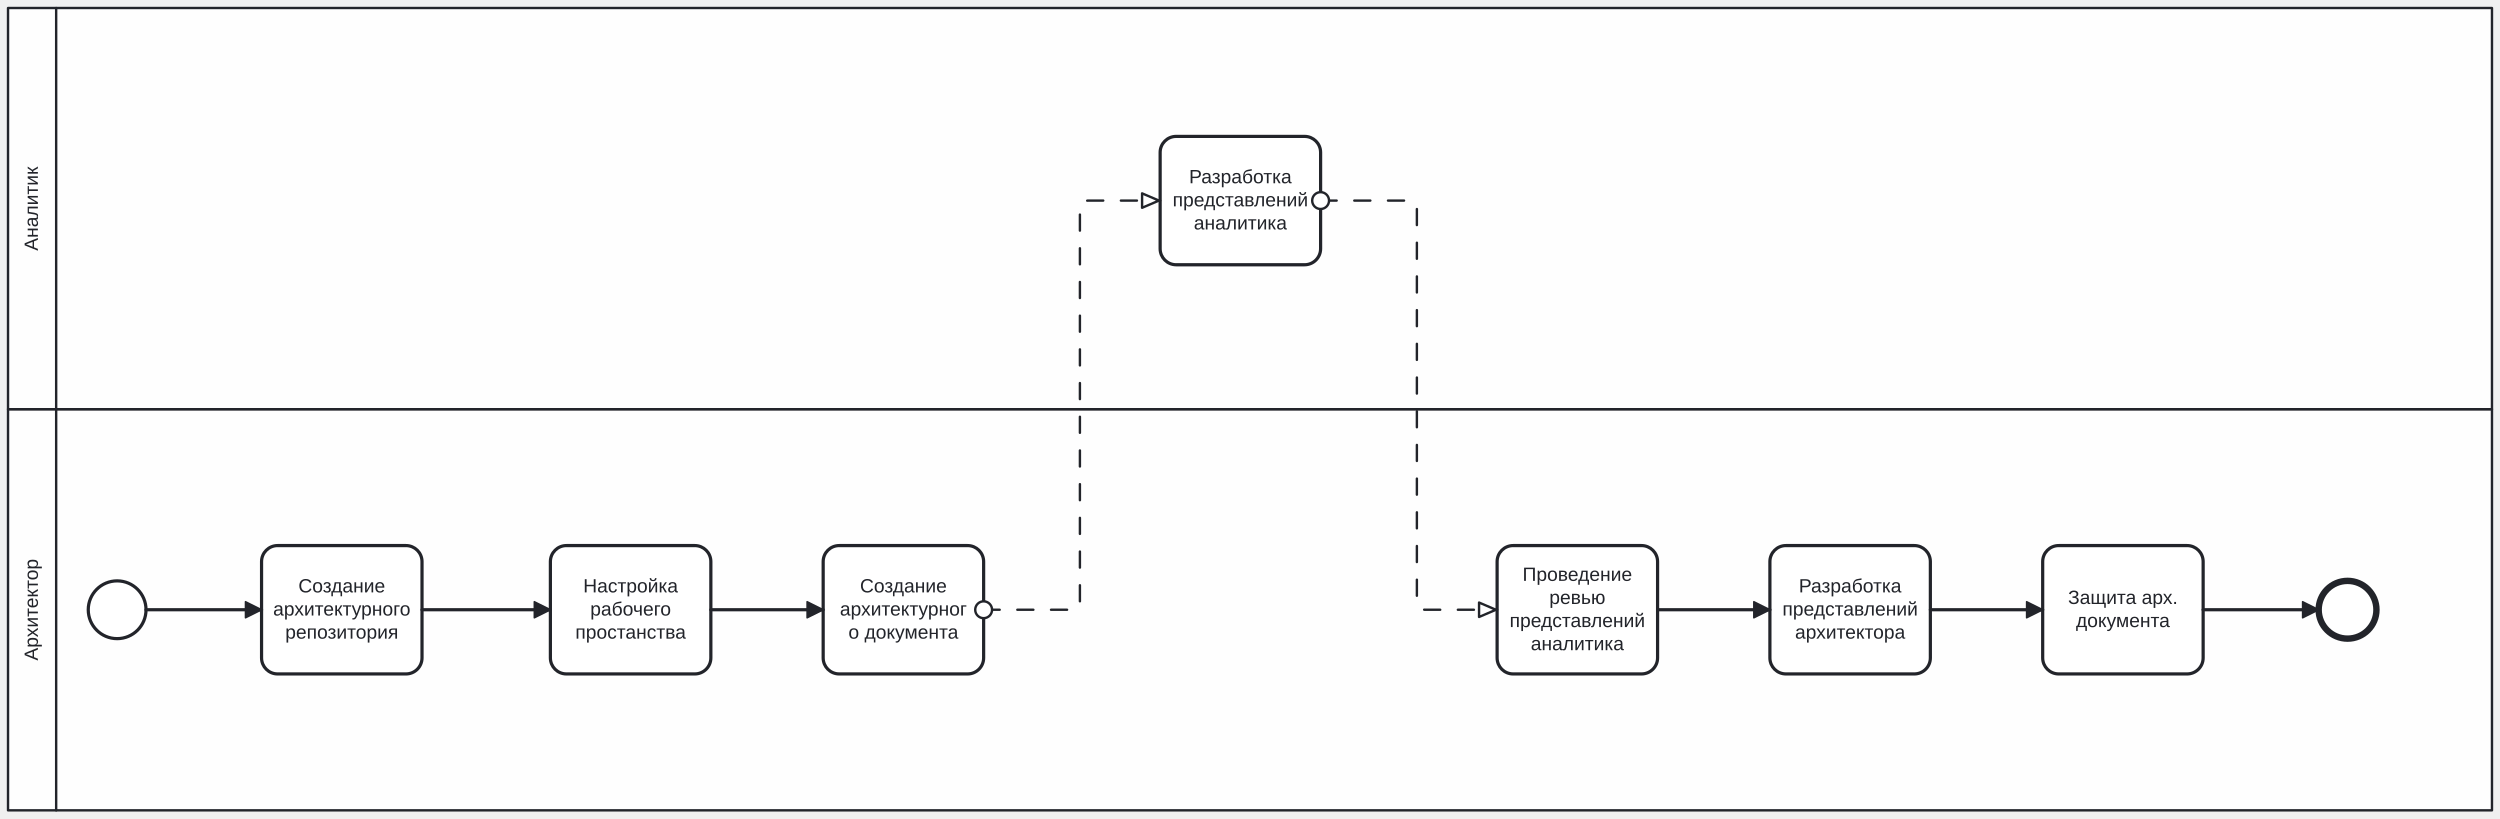
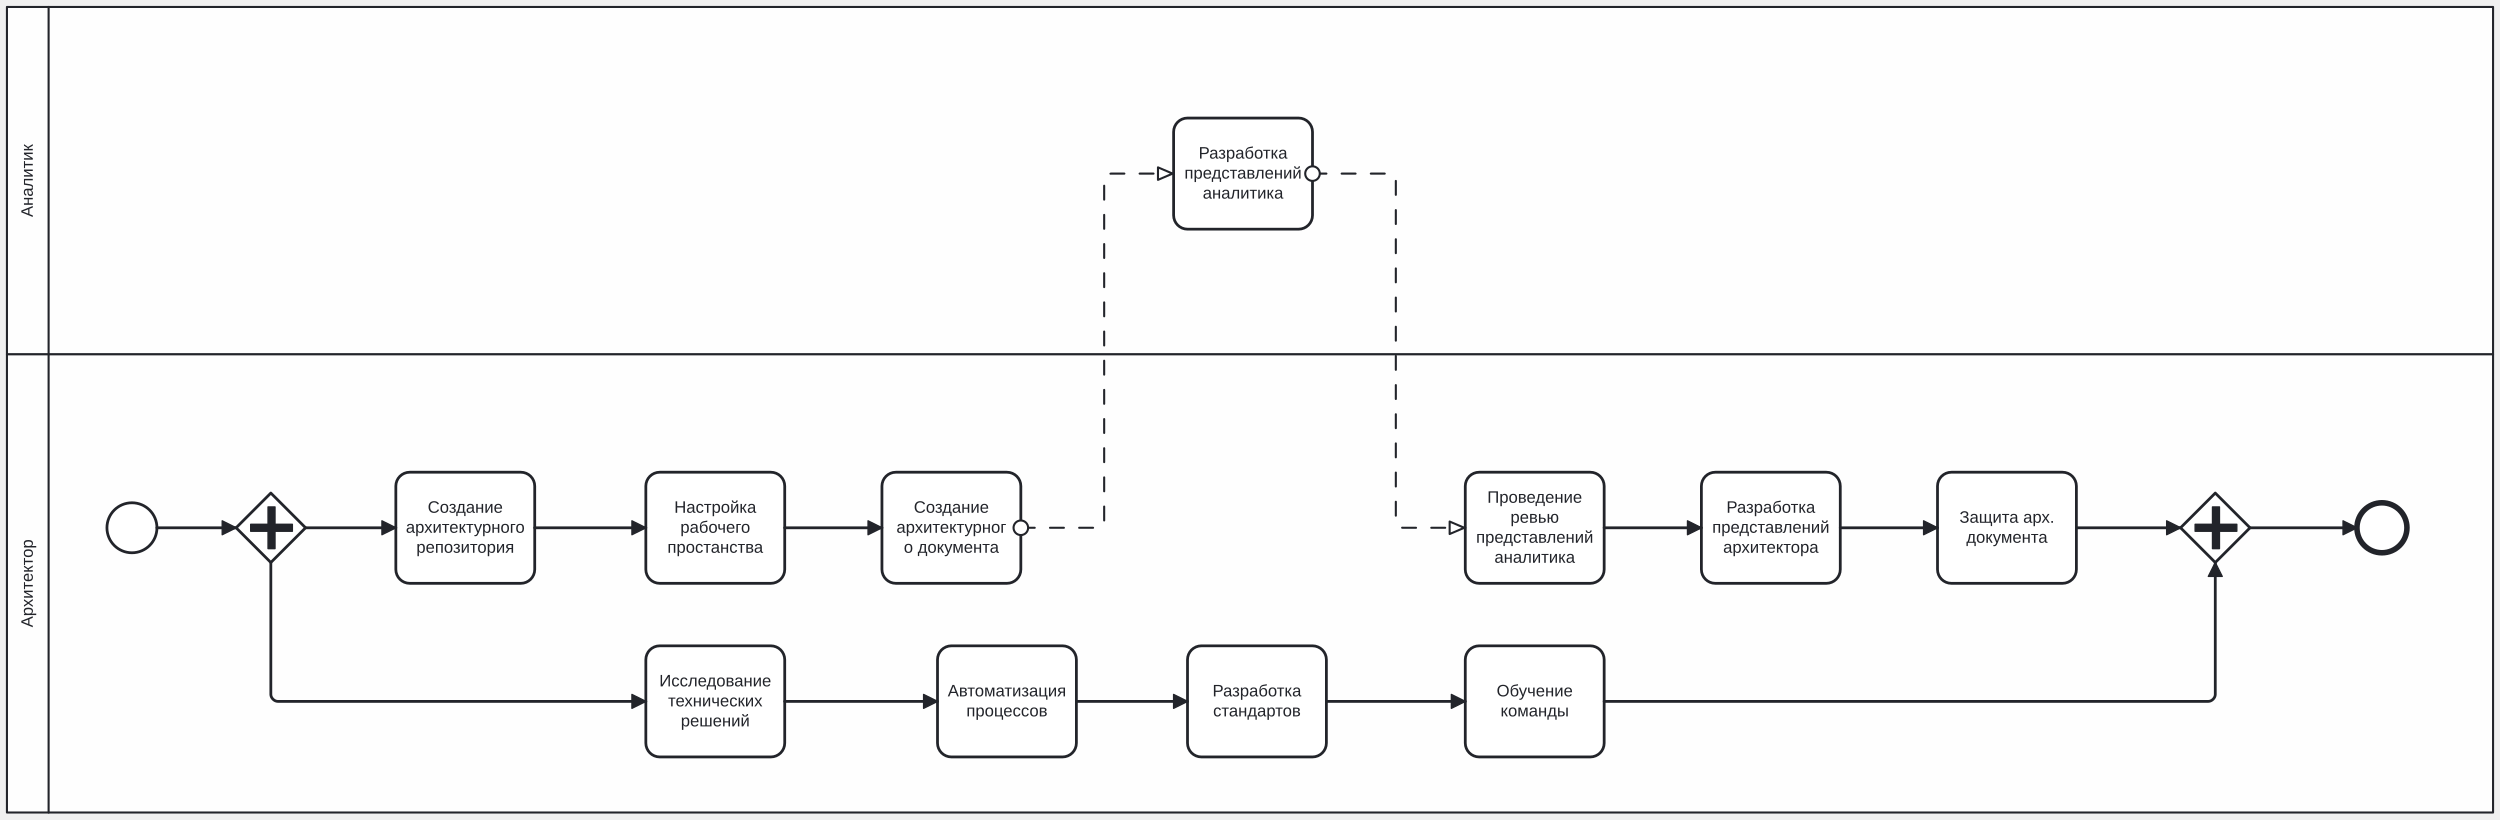
- <svg xmlns="http://www.w3.org/2000/svg" width="1558" height="510" viewBox="127 75 1558 510" version="1.1">
+ <svg xmlns="http://www.w3.org/2000/svg" width="1800" height="590" viewBox="155 75 1800 590" version="1.1">
  <defs>
-     <pattern id="djs-grid-pattern-82029" width="10" height="10" patternUnits="userSpaceOnUse">
+     <pattern id="djs-grid-pattern-265230" width="10" height="10" patternUnits="userSpaceOnUse">
      <circle cx="0.5" cy="0.5" r="0.5" style="fill: rgb(204, 204, 204);" />
    </pattern>
  </defs>
  <g class="djs-group">
-     <g class="djs-element djs-shape" data-element-id="Participant_0ttnxrs" style="display: block;" transform="matrix(1 0 0 1 132 330)">
+     <g class="djs-element djs-shape" data-element-id="Participant_0ttnxrs" style="display: block;" transform="matrix(1 0 0 1 160 330)">
      <g class="djs-visual">
-         <rect x="0" y="0" width="1548" height="250" rx="0" ry="0" style="stroke-linecap: round; stroke-linejoin: round; stroke: rgb(34, 36, 42); stroke-width: 1.5px; fill: white; fill-opacity: 0.95;" />
-         <path style="fill: none; stroke-linecap: round; stroke-linejoin: round; stroke: rgb(34, 36, 42); stroke-width: 1.5px;" d="M30,0L30,250" />
-         <text lineHeight="1.2" class="djs-label" style="font-family: Arial, sans-serif; font-size: 12px; font-weight: normal; fill: rgb(34, 36, 42);" transform="matrix(-1.83697e-16 -1 1 -1.83697e-16 0 250)">
-           <tspan x="93.321" y="18.6">Архитектор</tspan>
+         <rect x="0" y="0" width="1790" height="330" rx="0" ry="0" style="stroke-linecap: round; stroke-linejoin: round; stroke: rgb(34, 36, 42); stroke-width: 1.5px; fill: white; fill-opacity: 0.95;" />
+         <path style="fill: none; stroke-linecap: round; stroke-linejoin: round; stroke: rgb(34, 36, 42); stroke-width: 1.5px;" d="M30,0L30,330" />
+         <text lineHeight="1.2" class="djs-label" style="font-family: Arial, sans-serif; font-size: 12px; font-weight: normal; fill: rgb(34, 36, 42);" transform="matrix(-1.83697e-16 -1 1 -1.83697e-16 0 330)">
+           <tspan x="133.321" y="18.6">Архитектор</tspan>
        </text>
      </g>
-       <rect x="-5" y="-5" rx="4" width="1558" height="260" class="djs-outline" style="fill: none;" />
-       <rect class="djs-hit djs-hit-no-move" x="0" y="0" width="1548" height="250" style="fill: none; stroke-opacity: 0; stroke: white; stroke-width: 15px;" />
-       <rect class="djs-hit djs-hit-click-stroke" x="0" y="0" width="1548" height="250" style="fill: none; stroke-opacity: 0; stroke: white; stroke-width: 15px;" />
-       <rect class="djs-hit djs-hit-all" x="0" y="0" width="30" height="250" style="fill: none; stroke-opacity: 0; stroke: white; stroke-width: 15px;" />
+       <rect x="-5" y="-5" rx="4" width="1800" height="340" class="djs-outline" style="fill: none;" />
+       <rect class="djs-hit djs-hit-no-move" x="0" y="0" width="1790" height="330" style="fill: none; stroke-opacity: 0; stroke: white; stroke-width: 15px;" />
+       <rect class="djs-hit djs-hit-click-stroke" x="0" y="0" width="1790" height="330" style="fill: none; stroke-opacity: 0; stroke: white; stroke-width: 15px;" />
+       <rect class="djs-hit djs-hit-all" x="0" y="0" width="30" height="330" style="fill: none; stroke-opacity: 0; stroke: white; stroke-width: 15px;" />
    </g>
    <g class="djs-children">
      <g class="djs-group">
-         <g class="djs-element djs-shape" data-element-id="StartEvent_1" style="display: block;" transform="matrix(1 0 0 1 182 437)">
-           <g class="djs-visual">
-             <circle cx="18" cy="18" r="18" style="stroke-linecap: round; stroke-linejoin: round; stroke: rgb(34, 36, 42); stroke-width: 2px; fill: white; fill-opacity: 0.95;" />
-           </g>
-           <rect class="djs-hit djs-hit-all" x="0" y="0" width="36" height="36" style="fill: none; stroke-opacity: 0; stroke: white; stroke-width: 15px;" />
-           <circle cx="18" cy="18" r="23" class="djs-outline" style="fill: none;" />
-         </g>
-       </g>
-       <g class="djs-group">
-         <g class="djs-element djs-shape" data-element-id="Activity_0uhxax1" style="display: block;" transform="matrix(1 0 0 1 290 415)">
+         <g class="djs-element djs-shape" data-element-id="Activity_0uhxax1" style="display: block;" transform="matrix(1 0 0 1 440 415)">
          <g class="djs-visual">
            <rect x="0" y="0" width="100" height="80" rx="10" ry="10" style="stroke-linecap: round; stroke-linejoin: round; stroke: rgb(34, 36, 42); stroke-width: 2px; fill: white; fill-opacity: 0.95;" />
            <text lineHeight="1.2" class="djs-label" style="font-family: Arial, sans-serif; font-size: 12px; font-weight: normal; fill: rgb(34, 36, 42);">
              <tspan x="22.938" y="29.2">Создание </tspan>
              <tspan x="7.203" y="43.6">архитектурного</tspan>
              <tspan x="14.75" y="58">репозитория</tspan>
            </text>
          </g>
          <rect class="djs-hit djs-hit-all" x="0" y="0" width="100" height="80" style="fill: none; stroke-opacity: 0; stroke: white; stroke-width: 15px;" />
          <rect x="-5" y="-5" rx="14" width="110" height="90" class="djs-outline" style="fill: none;" />
        </g>
      </g>
      <g class="djs-group">
-         <g class="djs-element djs-shape" data-element-id="Activity_1ajbtks" style="display: block;" transform="matrix(1 0 0 1 470 415)">
+         <g class="djs-element djs-shape" data-element-id="Activity_1ajbtks" style="display: block;" transform="matrix(1 0 0 1 620 415)">
          <g class="djs-visual">
            <rect x="0" y="0" width="100" height="80" rx="10" ry="10" style="stroke-linecap: round; stroke-linejoin: round; stroke: rgb(34, 36, 42); stroke-width: 2px; fill: white; fill-opacity: 0.95;" />
            <text lineHeight="1.2" class="djs-label" style="font-family: Arial, sans-serif; font-size: 12px; font-weight: normal; fill: rgb(34, 36, 42);">
              <tspan x="20.461" y="29.2">Настройка </tspan>
              <tspan x="24.828" y="43.6">рабочего </tspan>
              <tspan x="15.539" y="58">простанства</tspan>
            </text>
          </g>
          <rect class="djs-hit djs-hit-all" x="0" y="0" width="100" height="80" style="fill: none; stroke-opacity: 0; stroke: white; stroke-width: 15px;" />
          <rect x="-5" y="-5" rx="14" width="110" height="90" class="djs-outline" style="fill: none;" />
        </g>
      </g>
      <g class="djs-group">
-         <g class="djs-element djs-shape" data-element-id="Activity_0i2whiz" style="display: block;" transform="matrix(1 0 0 1 1060 415)">
+         <g class="djs-element djs-shape" data-element-id="Activity_0i2whiz" style="display: block;" transform="matrix(1 0 0 1 1210 415)">
          <g class="djs-visual">
            <rect x="0" y="0" width="100" height="80" rx="10" ry="10" style="stroke-linecap: round; stroke-linejoin: round; stroke: rgb(34, 36, 42); stroke-width: 2px; fill: white; fill-opacity: 0.95;" />
            <text lineHeight="1.2" class="djs-label" style="font-family: Arial, sans-serif; font-size: 12px; font-weight: normal; fill: rgb(34, 36, 42);">
              <tspan x="15.848" y="22">Проведение </tspan>
              <tspan x="32.512" y="36.4">ревью </tspan>
              <tspan x="7.785" y="50.8">представлений</tspan>
              <tspan x="20.965" y="65.2">аналитика</tspan>
            </text>
          </g>
          <rect class="djs-hit djs-hit-all" x="0" y="0" width="100" height="80" style="fill: none; stroke-opacity: 0; stroke: white; stroke-width: 15px;" />
          <rect x="-5" y="-5" rx="14" width="110" height="90" class="djs-outline" style="fill: none;" />
        </g>
      </g>
      <g class="djs-group">
-         <g class="djs-element djs-shape" data-element-id="Activity_0d0q8tq" style="display: block;" transform="matrix(1 0 0 1 1230 415)">
+         <g class="djs-element djs-shape" data-element-id="Activity_0d0q8tq" style="display: block;" transform="matrix(1 0 0 1 1380 415)">
          <g class="djs-visual">
            <rect x="0" y="0" width="100" height="80" rx="10" ry="10" style="stroke-linecap: round; stroke-linejoin: round; stroke: rgb(34, 36, 42); stroke-width: 2px; fill: white; fill-opacity: 0.95;" />
            <text lineHeight="1.2" class="djs-label" style="font-family: Arial, sans-serif; font-size: 12px; font-weight: normal; fill: rgb(34, 36, 42);">
              <tspan x="18.02" y="29.2">Разработка </tspan>
              <tspan x="7.785" y="43.6">представлений</tspan>
              <tspan x="15.641" y="58">архитектора</tspan>
            </text>
          </g>
          <rect class="djs-hit djs-hit-all" x="0" y="0" width="100" height="80" style="fill: none; stroke-opacity: 0; stroke: white; stroke-width: 15px;" />
          <rect x="-5" y="-5" rx="14" width="110" height="90" class="djs-outline" style="fill: none;" />
        </g>
      </g>
      <g class="djs-group">
-         <g class="djs-element djs-shape" data-element-id="Activity_1fv4kwb" style="display: block;" transform="matrix(1 0 0 1 1400 415)">
+         <g class="djs-element djs-shape" data-element-id="Activity_1fv4kwb" style="display: block;" transform="matrix(1 0 0 1 1550 415)">
          <g class="djs-visual">
            <rect x="0" y="0" width="100" height="80" rx="10" ry="10" style="stroke-linecap: round; stroke-linejoin: round; stroke: rgb(34, 36, 42); stroke-width: 2px; fill: white; fill-opacity: 0.95;" />
            <text lineHeight="1.2" class="djs-label" style="font-family: Arial, sans-serif; font-size: 12px; font-weight: normal; fill: rgb(34, 36, 42);">
              <tspan x="15.793" y="36.4">Защита арх. </tspan>
              <tspan x="20.742" y="50.8">документа</tspan>
            </text>
          </g>
          <rect class="djs-hit djs-hit-all" x="0" y="0" width="100" height="80" style="fill: none; stroke-opacity: 0; stroke: white; stroke-width: 15px;" />
          <rect x="-5" y="-5" rx="14" width="110" height="90" class="djs-outline" style="fill: none;" />
        </g>
      </g>
      <g class="djs-group">
-         <g class="djs-element djs-shape" data-element-id="Event_0yztn8b" style="display: block;" transform="matrix(1 0 0 1 1572 437)">
-           <g class="djs-visual">
-             <circle cx="18" cy="18" r="18" style="stroke-linecap: round; stroke-linejoin: round; stroke: rgb(34, 36, 42); stroke-width: 4px; fill: white; fill-opacity: 0.95;" />
-           </g>
-           <rect class="djs-hit djs-hit-all" x="0" y="0" width="36" height="36" style="fill: none; stroke-opacity: 0; stroke: white; stroke-width: 15px;" />
-           <circle cx="18" cy="18" r="24" class="djs-outline" style="fill: none;" />
-         </g>
-       </g>
-       <g class="djs-group">
-         <g class="djs-element djs-shape" data-element-id="Activity_1geiiyz" style="display: block;" transform="matrix(1 0 0 1 640 415)">
+         <g class="djs-element djs-shape" data-element-id="Activity_1geiiyz" style="display: block;" transform="matrix(1 0 0 1 790 415)">
          <g class="djs-visual">
            <rect x="0" y="0" width="100" height="80" rx="10" ry="10" style="stroke-linecap: round; stroke-linejoin: round; stroke: rgb(34, 36, 42); stroke-width: 2px; fill: white; fill-opacity: 0.95;" />
            <text lineHeight="1.2" class="djs-label" style="font-family: Arial, sans-serif; font-size: 12px; font-weight: normal; fill: rgb(34, 36, 42);">
              <tspan x="22.938" y="29.2">Создание </tspan>
              <tspan x="10.406" y="43.6">архитектурног</tspan>
              <tspan x="15.738" y="58">о документа</tspan>
            </text>
          </g>
          <rect class="djs-hit djs-hit-all" x="0" y="0" width="100" height="80" style="fill: none; stroke-opacity: 0; stroke: white; stroke-width: 15px;" />
          <rect x="-5" y="-5" rx="14" width="110" height="90" class="djs-outline" style="fill: none;" />
        </g>
      </g>
      <g class="djs-group">
-         <g class="djs-element djs-connection" data-element-id="Flow_1cvqpn6" style="display: block;">
-           <g class="djs-visual">
-             <defs>
-               <marker id="marker-01z3m4jrk8sq25ps79c9n82ho" viewBox="0 0 20 20" refX="11" refY="10" markerWidth="10" markerHeight="10" orient="auto">
-                 <path d="M 1 5 L 11 10 L 1 15 Z" style="stroke-linecap: round; stroke-linejoin: round; stroke: rgb(34, 36, 42); stroke-width: 1px; fill: rgb(34, 36, 42);" />
-               </marker>
-             </defs>
-             <path data-corner-radius="5" style="fill: none; stroke-linecap: round; stroke-linejoin: round; stroke: rgb(34, 36, 42); stroke-width: 2px; marker-end: url('#marker-01z3m4jrk8sq25ps79c9n82ho');" d="M218,455L290,455" />
-           </g>
-           <path d="M218,455L290,455" class="djs-hit djs-hit-stroke" style="fill: none; stroke-opacity: 0; stroke: white; stroke-width: 15px;" />
-           <rect x="213" y="450" rx="4" width="82" height="10" class="djs-outline" style="fill: none;" />
+         <g class="djs-element djs-shape" data-element-id="StartEvent_1" style="display: block;" transform="matrix(1 0 0 1 232 437)">
+           <g class="djs-visual">
+             <circle cx="18" cy="18" r="18" style="stroke-linecap: round; stroke-linejoin: round; stroke: rgb(34, 36, 42); stroke-width: 2px; fill: white; fill-opacity: 0.95;" />
+           </g>
+           <rect class="djs-hit djs-hit-all" x="0" y="0" width="36" height="36" style="fill: none; stroke-opacity: 0; stroke: white; stroke-width: 15px;" />
+           <circle cx="18" cy="18" r="23" class="djs-outline" style="fill: none;" />
+         </g>
+       </g>
+       <g class="djs-group">
+         <g class="djs-element djs-shape" data-element-id="Gateway_0um3q2o" style="display: block;" transform="matrix(1 0 0 1 325 430)">
+           <g class="djs-visual">
+             <polygon points="25,0 50,25 25,50 0,25" style="stroke-linecap: round; stroke-linejoin: round; stroke: rgb(34, 36, 42); stroke-width: 2px; fill: white; fill-opacity: 0.95;" />
+             <path d="m 23,10 0,12.5 -12.5,0 0,5 12.5,0 0,12.5 5,0 0,-12.5 12.5,0 0,-5 -12.5,0 0,-12.5 -5,0 z" style="fill: rgb(34, 36, 42); stroke-linecap: round; stroke-linejoin: round; stroke: rgb(34, 36, 42); stroke-width: 1px;" />
+           </g>
+           <rect class="djs-hit djs-hit-all" x="0" y="0" width="50" height="50" style="fill: none; stroke-opacity: 0; stroke: white; stroke-width: 15px;" />
+           <rect x="2" y="2" rx="4" width="46" height="46" class="djs-outline" style="transform-box: fill-box; transform: rotate(45deg); transform-origin: center center; fill: none;" />
+         </g>
+       </g>
+       <g class="djs-group">
+         <g class="djs-element djs-shape" data-element-id="Event_0yztn8b" style="display: block;" transform="matrix(1 0 0 1 1852 437)">
+           <g class="djs-visual">
+             <circle cx="18" cy="18" r="18" style="stroke-linecap: round; stroke-linejoin: round; stroke: rgb(34, 36, 42); stroke-width: 4px; fill: white; fill-opacity: 0.95;" />
+           </g>
+           <rect class="djs-hit djs-hit-all" x="0" y="0" width="36" height="36" style="fill: none; stroke-opacity: 0; stroke: white; stroke-width: 15px;" />
+           <circle cx="18" cy="18" r="24" class="djs-outline" style="fill: none;" />
+         </g>
+       </g>
+       <g class="djs-group">
+         <g class="djs-element djs-shape" data-element-id="Gateway_0tj4svf" style="display: block;" transform="matrix(1 0 0 1 1725 430)">
+           <g class="djs-visual">
+             <polygon points="25,0 50,25 25,50 0,25" style="stroke-linecap: round; stroke-linejoin: round; stroke: rgb(34, 36, 42); stroke-width: 2px; fill: white; fill-opacity: 0.95;" />
+             <path d="m 23,10 0,12.5 -12.5,0 0,5 12.5,0 0,12.5 5,0 0,-12.5 12.5,0 0,-5 -12.5,0 0,-12.5 -5,0 z" style="fill: rgb(34, 36, 42); stroke-linecap: round; stroke-linejoin: round; stroke: rgb(34, 36, 42); stroke-width: 1px;" />
+           </g>
+           <rect class="djs-hit djs-hit-all" x="0" y="0" width="50" height="50" style="fill: none; stroke-opacity: 0; stroke: white; stroke-width: 15px;" />
+           <rect x="2" y="2" rx="4" width="46" height="46" class="djs-outline" style="transform-box: fill-box; transform: rotate(45deg); transform-origin: center center; fill: none;" />
+         </g>
+       </g>
+       <g class="djs-group">
+         <g class="djs-element djs-shape" data-element-id="Activity_0kmaqe5" style="display: block;" transform="matrix(1 0 0 1 1210 540)">
+           <g class="djs-visual">
+             <rect x="0" y="0" width="100" height="80" rx="10" ry="10" style="stroke-linecap: round; stroke-linejoin: round; stroke: rgb(34, 36, 42); stroke-width: 2px; fill: white; fill-opacity: 0.95;" />
+             <text lineHeight="1.2" class="djs-label" style="font-family: Arial, sans-serif; font-size: 12px; font-weight: normal; fill: rgb(34, 36, 42);">
+               <tspan x="22.562" y="36.4">Обучение </tspan>
+               <tspan x="25.379" y="50.8">команды</tspan>
+             </text>
+           </g>
+           <rect class="djs-hit djs-hit-all" x="0" y="0" width="100" height="80" style="fill: none; stroke-opacity: 0; stroke: white; stroke-width: 15px;" />
+           <rect x="-5" y="-5" rx="14" width="110" height="90" class="djs-outline" style="fill: none;" />
+         </g>
+       </g>
+       <g class="djs-group">
+         <g class="djs-element djs-shape" data-element-id="Activity_0obeuht" style="display: block;" transform="matrix(1 0 0 1 620 540)">
+           <g class="djs-visual">
+             <rect x="0" y="0" width="100" height="80" rx="10" ry="10" style="stroke-linecap: round; stroke-linejoin: round; stroke: rgb(34, 36, 42); stroke-width: 2px; fill: white; fill-opacity: 0.95;" />
+             <text lineHeight="1.2" class="djs-label" style="font-family: Arial, sans-serif; font-size: 12px; font-weight: normal; fill: rgb(34, 36, 42);">
+               <tspan x="9.684" y="29.2">Исследование </tspan>
+               <tspan x="16.008" y="43.6">технических </tspan>
+               <tspan x="25.156" y="58">решений</tspan>
+             </text>
+           </g>
+           <rect class="djs-hit djs-hit-all" x="0" y="0" width="100" height="80" style="fill: none; stroke-opacity: 0; stroke: white; stroke-width: 15px;" />
+           <rect x="-5" y="-5" rx="14" width="110" height="90" class="djs-outline" style="fill: none;" />
+         </g>
+       </g>
+       <g class="djs-group">
+         <g class="djs-element djs-shape" data-element-id="Activity_1k38svd" style="display: block;" transform="matrix(1 0 0 1 830 540)">
+           <g class="djs-visual">
+             <rect x="0" y="0" width="100" height="80" rx="10" ry="10" style="stroke-linecap: round; stroke-linejoin: round; stroke: rgb(34, 36, 42); stroke-width: 2px; fill: white; fill-opacity: 0.95;" />
+             <text lineHeight="1.2" class="djs-label" style="font-family: Arial, sans-serif; font-size: 12px; font-weight: normal; fill: rgb(34, 36, 42);">
+               <tspan x="7.376" y="36.4">Автоматизация</tspan>
+               <tspan x="20.777" y="50.8">процессов</tspan>
+             </text>
+           </g>
+           <rect class="djs-hit djs-hit-all" x="0" y="0" width="100" height="80" style="fill: none; stroke-opacity: 0; stroke: white; stroke-width: 15px;" />
+           <rect x="-5" y="-5" rx="14" width="110" height="90" class="djs-outline" style="fill: none;" />
+         </g>
+       </g>
+       <g class="djs-group">
+         <g class="djs-element djs-shape" data-element-id="Activity_10af19q" style="display: block;" transform="matrix(1 0 0 1 1010 540)">
+           <g class="djs-visual">
+             <rect x="0" y="0" width="100" height="80" rx="10" ry="10" style="stroke-linecap: round; stroke-linejoin: round; stroke: rgb(34, 36, 42); stroke-width: 2px; fill: white; fill-opacity: 0.95;" />
+             <text lineHeight="1.2" class="djs-label" style="font-family: Arial, sans-serif; font-size: 12px; font-weight: normal; fill: rgb(34, 36, 42);">
+               <tspan x="18.02" y="36.4">Разработка </tspan>
+               <tspan x="18.418" y="50.8">стандартов</tspan>
+             </text>
+           </g>
+           <rect class="djs-hit djs-hit-all" x="0" y="0" width="100" height="80" style="fill: none; stroke-opacity: 0; stroke: white; stroke-width: 15px;" />
+           <rect x="-5" y="-5" rx="14" width="110" height="90" class="djs-outline" style="fill: none;" />
+         </g>
+       </g>
+       <g class="djs-group">
+         <g class="djs-element djs-connection" data-element-id="Flow_0fenn18" style="display: block;">
+           <g class="djs-visual">
+             <defs>
+               <marker id="marker-eg71qba6pmiygbb0dg9la8ogd" viewBox="0 0 20 20" refX="11" refY="10" markerWidth="10" markerHeight="10" orient="auto">
+                 <path d="M 1 5 L 11 10 L 1 15 Z" style="stroke-linecap: round; stroke-linejoin: round; stroke: rgb(34, 36, 42); stroke-width: 1px; fill: rgb(34, 36, 42);" />
+               </marker>
+             </defs>
+             <path data-corner-radius="5" style="fill: none; stroke-linecap: round; stroke-linejoin: round; stroke: rgb(34, 36, 42); stroke-width: 2px; marker-end: url('#marker-eg71qba6pmiygbb0dg9la8ogd');" d="M375,455L440,455" />
+           </g>
+           <path d="M375,455L440,455" class="djs-hit djs-hit-stroke" style="fill: none; stroke-opacity: 0; stroke: white; stroke-width: 15px;" />
+           <rect x="370" y="450" rx="4" width="75" height="10" class="djs-outline" style="fill: none;" />
        </g>
      </g>
      <g class="djs-group">
        <g class="djs-element djs-connection" data-element-id="Flow_1f34wrq" style="display: block;">
          <g class="djs-visual">
            <defs>
-               <marker id="marker-2ps2sacvq0bo7ngb52l77r7iy" viewBox="0 0 20 20" refX="11" refY="10" markerWidth="10" markerHeight="10" orient="auto">
-                 <path d="M 1 5 L 11 10 L 1 15 Z" style="stroke-linecap: round; stroke-linejoin: round; stroke: rgb(34, 36, 42); stroke-width: 1px; fill: rgb(34, 36, 42);" />
-               </marker>
-             </defs>
-             <path data-corner-radius="5" style="fill: none; stroke-linecap: round; stroke-linejoin: round; stroke: rgb(34, 36, 42); stroke-width: 2px; marker-end: url('#marker-2ps2sacvq0bo7ngb52l77r7iy');" d="M390,455L470,455" />
-           </g>
-           <path d="M390,455L470,455" class="djs-hit djs-hit-stroke" style="fill: none; stroke-opacity: 0; stroke: white; stroke-width: 15px;" />
-           <rect x="385" y="450" rx="4" width="90" height="10" class="djs-outline" style="fill: none;" />
+               <marker id="marker-167ekna4h7f5wwjkkyz7seumf" viewBox="0 0 20 20" refX="11" refY="10" markerWidth="10" markerHeight="10" orient="auto">
+                 <path d="M 1 5 L 11 10 L 1 15 Z" style="stroke-linecap: round; stroke-linejoin: round; stroke: rgb(34, 36, 42); stroke-width: 1px; fill: rgb(34, 36, 42);" />
+               </marker>
+             </defs>
+             <path data-corner-radius="5" style="fill: none; stroke-linecap: round; stroke-linejoin: round; stroke: rgb(34, 36, 42); stroke-width: 2px; marker-end: url('#marker-167ekna4h7f5wwjkkyz7seumf');" d="M540,455L620,455" />
+           </g>
+           <path d="M540,455L620,455" class="djs-hit djs-hit-stroke" style="fill: none; stroke-opacity: 0; stroke: white; stroke-width: 15px;" />
+           <rect x="535" y="450" rx="4" width="90" height="10" class="djs-outline" style="fill: none;" />
        </g>
      </g>
      <g class="djs-group">
        <g class="djs-element djs-connection" data-element-id="Flow_1jm3oql" style="display: block;">
          <g class="djs-visual">
            <defs>
-               <marker id="marker-e5cajigtpa2rgzwsmc6d6aflm" viewBox="0 0 20 20" refX="11" refY="10" markerWidth="10" markerHeight="10" orient="auto">
-                 <path d="M 1 5 L 11 10 L 1 15 Z" style="stroke-linecap: round; stroke-linejoin: round; stroke: rgb(34, 36, 42); stroke-width: 1px; fill: rgb(34, 36, 42);" />
-               </marker>
-             </defs>
-             <path data-corner-radius="5" style="fill: none; stroke-linecap: round; stroke-linejoin: round; stroke: rgb(34, 36, 42); stroke-width: 2px; marker-end: url('#marker-e5cajigtpa2rgzwsmc6d6aflm');" d="M570,455L640,455" />
-           </g>
-           <path d="M570,455L640,455" class="djs-hit djs-hit-stroke" style="fill: none; stroke-opacity: 0; stroke: white; stroke-width: 15px;" />
-           <rect x="565" y="450" rx="4" width="80" height="10" class="djs-outline" style="fill: none;" />
+               <marker id="marker-be3ic5xone6eqln8e7krji2rf" viewBox="0 0 20 20" refX="11" refY="10" markerWidth="10" markerHeight="10" orient="auto">
+                 <path d="M 1 5 L 11 10 L 1 15 Z" style="stroke-linecap: round; stroke-linejoin: round; stroke: rgb(34, 36, 42); stroke-width: 1px; fill: rgb(34, 36, 42);" />
+               </marker>
+             </defs>
+             <path data-corner-radius="5" style="fill: none; stroke-linecap: round; stroke-linejoin: round; stroke: rgb(34, 36, 42); stroke-width: 2px; marker-end: url('#marker-be3ic5xone6eqln8e7krji2rf');" d="M720,455L790,455" />
+           </g>
+           <path d="M720,455L790,455" class="djs-hit djs-hit-stroke" style="fill: none; stroke-opacity: 0; stroke: white; stroke-width: 15px;" />
+           <rect x="715" y="450" rx="4" width="80" height="10" class="djs-outline" style="fill: none;" />
        </g>
      </g>
      <g class="djs-group">
        <g class="djs-element djs-connection" data-element-id="Flow_0yv2g11" style="display: block;">
          <g class="djs-visual">
            <defs>
-               <marker id="marker-8eolckizju4u59bdxyde36uy2" viewBox="0 0 20 20" refX="11" refY="10" markerWidth="10" markerHeight="10" orient="auto">
-                 <path d="M 1 5 L 11 10 L 1 15 Z" style="stroke-linecap: round; stroke-linejoin: round; stroke: rgb(34, 36, 42); stroke-width: 1px; fill: rgb(34, 36, 42);" />
-               </marker>
-             </defs>
-             <path data-corner-radius="5" style="fill: none; stroke-linecap: round; stroke-linejoin: round; stroke: rgb(34, 36, 42); stroke-width: 2px; marker-end: url('#marker-8eolckizju4u59bdxyde36uy2');" d="M1160,455L1230,455" />
-           </g>
-           <path d="M1160,455L1230,455" class="djs-hit djs-hit-stroke" style="fill: none; stroke-opacity: 0; stroke: white; stroke-width: 15px;" />
-           <rect x="1155" y="450" rx="4" width="80" height="10" class="djs-outline" style="fill: none;" />
+               <marker id="marker-33mab2ay6oa73c2igue150h0l" viewBox="0 0 20 20" refX="11" refY="10" markerWidth="10" markerHeight="10" orient="auto">
+                 <path d="M 1 5 L 11 10 L 1 15 Z" style="stroke-linecap: round; stroke-linejoin: round; stroke: rgb(34, 36, 42); stroke-width: 1px; fill: rgb(34, 36, 42);" />
+               </marker>
+             </defs>
+             <path data-corner-radius="5" style="fill: none; stroke-linecap: round; stroke-linejoin: round; stroke: rgb(34, 36, 42); stroke-width: 2px; marker-end: url('#marker-33mab2ay6oa73c2igue150h0l');" d="M1310,455L1380,455" />
+           </g>
+           <path d="M1310,455L1380,455" class="djs-hit djs-hit-stroke" style="fill: none; stroke-opacity: 0; stroke: white; stroke-width: 15px;" />
+           <rect x="1305" y="450" rx="4" width="80" height="10" class="djs-outline" style="fill: none;" />
        </g>
      </g>
      <g class="djs-group">
        <g class="djs-element djs-connection" data-element-id="Flow_055au1e" style="display: block;">
          <g class="djs-visual">
            <defs>
-               <marker id="marker-4bzny8ocasaz6zfef5sujhdb8" viewBox="0 0 20 20" refX="11" refY="10" markerWidth="10" markerHeight="10" orient="auto">
-                 <path d="M 1 5 L 11 10 L 1 15 Z" style="stroke-linecap: round; stroke-linejoin: round; stroke: rgb(34, 36, 42); stroke-width: 1px; fill: rgb(34, 36, 42);" />
-               </marker>
-             </defs>
-             <path data-corner-radius="5" style="fill: none; stroke-linecap: round; stroke-linejoin: round; stroke: rgb(34, 36, 42); stroke-width: 2px; marker-end: url('#marker-4bzny8ocasaz6zfef5sujhdb8');" d="M1330,455L1400,455" />
-           </g>
-           <path d="M1330,455L1400,455" class="djs-hit djs-hit-stroke" style="fill: none; stroke-opacity: 0; stroke: white; stroke-width: 15px;" />
-           <rect x="1325" y="450" rx="4" width="80" height="10" class="djs-outline" style="fill: none;" />
-         </g>
-       </g>
-       <g class="djs-group">
-         <g class="djs-element djs-connection" data-element-id="Flow_1cxl9as" style="display: block;">
-           <g class="djs-visual">
-             <defs>
-               <marker id="marker-6tiqhog0hboxs0c1gie621jer" viewBox="0 0 20 20" refX="11" refY="10" markerWidth="10" markerHeight="10" orient="auto">
-                 <path d="M 1 5 L 11 10 L 1 15 Z" style="stroke-linecap: round; stroke-linejoin: round; stroke: rgb(34, 36, 42); stroke-width: 1px; fill: rgb(34, 36, 42);" />
-               </marker>
-             </defs>
-             <path data-corner-radius="5" style="fill: none; stroke-linecap: round; stroke-linejoin: round; stroke: rgb(34, 36, 42); stroke-width: 2px; marker-end: url('#marker-6tiqhog0hboxs0c1gie621jer');" d="M1500,455L1572,455" />
-           </g>
-           <path d="M1500,455L1572,455" class="djs-hit djs-hit-stroke" style="fill: none; stroke-opacity: 0; stroke: white; stroke-width: 15px;" />
-           <rect x="1495" y="450" rx="4" width="82" height="10" class="djs-outline" style="fill: none;" />
+               <marker id="marker-7os3eyi8f6cm4romiccd0it87" viewBox="0 0 20 20" refX="11" refY="10" markerWidth="10" markerHeight="10" orient="auto">
+                 <path d="M 1 5 L 11 10 L 1 15 Z" style="stroke-linecap: round; stroke-linejoin: round; stroke: rgb(34, 36, 42); stroke-width: 1px; fill: rgb(34, 36, 42);" />
+               </marker>
+             </defs>
+             <path data-corner-radius="5" style="fill: none; stroke-linecap: round; stroke-linejoin: round; stroke: rgb(34, 36, 42); stroke-width: 2px; marker-end: url('#marker-7os3eyi8f6cm4romiccd0it87');" d="M1480,455L1550,455" />
+           </g>
+           <path d="M1480,455L1550,455" class="djs-hit djs-hit-stroke" style="fill: none; stroke-opacity: 0; stroke: white; stroke-width: 15px;" />
+           <rect x="1475" y="450" rx="4" width="80" height="10" class="djs-outline" style="fill: none;" />
+         </g>
+       </g>
+       <g class="djs-group">
+         <g class="djs-element djs-connection" data-element-id="Flow_101kwb6" style="display: block;">
+           <g class="djs-visual">
+             <defs>
+               <marker id="marker-5si2pr018cfxysbpkfaxkx5s0" viewBox="0 0 20 20" refX="11" refY="10" markerWidth="10" markerHeight="10" orient="auto">
+                 <path d="M 1 5 L 11 10 L 1 15 Z" style="stroke-linecap: round; stroke-linejoin: round; stroke: rgb(34, 36, 42); stroke-width: 1px; fill: rgb(34, 36, 42);" />
+               </marker>
+             </defs>
+             <path data-corner-radius="5" style="fill: none; stroke-linecap: round; stroke-linejoin: round; stroke: rgb(34, 36, 42); stroke-width: 2px; marker-end: url('#marker-5si2pr018cfxysbpkfaxkx5s0');" d="M1650,455L1725,455" />
+           </g>
+           <path d="M1650,455L1725,455" class="djs-hit djs-hit-stroke" style="fill: none; stroke-opacity: 0; stroke: white; stroke-width: 15px;" />
+           <rect x="1645" y="450" rx="4" width="85" height="10" class="djs-outline" style="fill: none;" />
+         </g>
+       </g>
+       <g class="djs-group">
+         <g class="djs-element djs-connection" data-element-id="Flow_0il2as2" style="display: block;">
+           <g class="djs-visual">
+             <defs>
+               <marker id="marker-7r8qfc5m35b5rm3qybpnv8ln0" viewBox="0 0 20 20" refX="11" refY="10" markerWidth="10" markerHeight="10" orient="auto">
+                 <path d="M 1 5 L 11 10 L 1 15 Z" style="stroke-linecap: round; stroke-linejoin: round; stroke: rgb(34, 36, 42); stroke-width: 1px; fill: rgb(34, 36, 42);" />
+               </marker>
+             </defs>
+             <path data-corner-radius="5" style="fill: none; stroke-linecap: round; stroke-linejoin: round; stroke: rgb(34, 36, 42); stroke-width: 2px; marker-end: url('#marker-7r8qfc5m35b5rm3qybpnv8ln0');" d="M268,455L325,455" />
+           </g>
+           <path d="M268,455L325,455" class="djs-hit djs-hit-stroke" style="fill: none; stroke-opacity: 0; stroke: white; stroke-width: 15px;" />
+           <rect x="263" y="450" rx="4" width="67" height="10" class="djs-outline" style="fill: none;" />
+         </g>
+       </g>
+       <g class="djs-group">
+         <g class="djs-element djs-connection" data-element-id="Flow_0pkmy2n" style="display: block;">
+           <g class="djs-visual">
+             <defs>
+               <marker id="marker-9xd86yy98tqwc41shwn89di9q" viewBox="0 0 20 20" refX="11" refY="10" markerWidth="10" markerHeight="10" orient="auto">
+                 <path d="M 1 5 L 11 10 L 1 15 Z" style="stroke-linecap: round; stroke-linejoin: round; stroke: rgb(34, 36, 42); stroke-width: 1px; fill: rgb(34, 36, 42);" />
+               </marker>
+             </defs>
+             <path data-corner-radius="5" style="fill: none; stroke-linecap: round; stroke-linejoin: round; stroke: rgb(34, 36, 42); stroke-width: 2px; marker-end: url('#marker-9xd86yy98tqwc41shwn89di9q');" d="M350,480L350,575C350,577.5,352.5,580,355,580L620,580" />
+           </g>
+           <path d="M350,480L350,580L620,580" class="djs-hit djs-hit-stroke" style="fill: none; stroke-opacity: 0; stroke: white; stroke-width: 15px;" />
+           <rect x="345" y="475" rx="4" width="280" height="110" class="djs-outline" style="fill: none;" />
+         </g>
+       </g>
+       <g class="djs-group">
+         <g class="djs-element djs-connection" data-element-id="Flow_10un8jk" style="display: block;">
+           <g class="djs-visual">
+             <defs>
+               <marker id="marker-d243ds56syzl0w56xbqkwbz3n" viewBox="0 0 20 20" refX="11" refY="10" markerWidth="10" markerHeight="10" orient="auto">
+                 <path d="M 1 5 L 11 10 L 1 15 Z" style="stroke-linecap: round; stroke-linejoin: round; stroke: rgb(34, 36, 42); stroke-width: 1px; fill: rgb(34, 36, 42);" />
+               </marker>
+             </defs>
+             <path data-corner-radius="5" style="fill: none; stroke-linecap: round; stroke-linejoin: round; stroke: rgb(34, 36, 42); stroke-width: 2px; marker-end: url('#marker-d243ds56syzl0w56xbqkwbz3n');" d="M1775,455L1852,455" />
+           </g>
+           <path d="M1775,455L1852,455" class="djs-hit djs-hit-stroke" style="fill: none; stroke-opacity: 0; stroke: white; stroke-width: 15px;" />
+           <rect x="1770" y="450" rx="4" width="87" height="10" class="djs-outline" style="fill: none;" />
+         </g>
+       </g>
+       <g class="djs-group">
+         <g class="djs-element djs-connection" data-element-id="Flow_0p3hf0e" style="display: block;">
+           <g class="djs-visual">
+             <defs>
+               <marker id="marker-8ej4gj130re3zutj5dpw3qqvv" viewBox="0 0 20 20" refX="11" refY="10" markerWidth="10" markerHeight="10" orient="auto">
+                 <path d="M 1 5 L 11 10 L 1 15 Z" style="stroke-linecap: round; stroke-linejoin: round; stroke: rgb(34, 36, 42); stroke-width: 1px; fill: rgb(34, 36, 42);" />
+               </marker>
+             </defs>
+             <path data-corner-radius="5" style="fill: none; stroke-linecap: round; stroke-linejoin: round; stroke: rgb(34, 36, 42); stroke-width: 2px; marker-end: url('#marker-8ej4gj130re3zutj5dpw3qqvv');" d="M1310,580L1745,580C1747.5,580,1750,577.5,1750,575L1750,480" />
+           </g>
+           <path d="M1310,580L1750,580L1750,480" class="djs-hit djs-hit-stroke" style="fill: none; stroke-opacity: 0; stroke: white; stroke-width: 15px;" />
+           <rect x="1305" y="475" rx="4" width="450" height="110" class="djs-outline" style="fill: none;" />
+         </g>
+       </g>
+       <g class="djs-group">
+         <g class="djs-element djs-connection" data-element-id="Flow_1t44kfo" style="display: block;">
+           <g class="djs-visual">
+             <defs>
+               <marker id="marker-94j8fbq08726vasze1kfp15ok" viewBox="0 0 20 20" refX="11" refY="10" markerWidth="10" markerHeight="10" orient="auto">
+                 <path d="M 1 5 L 11 10 L 1 15 Z" style="stroke-linecap: round; stroke-linejoin: round; stroke: rgb(34, 36, 42); stroke-width: 1px; fill: rgb(34, 36, 42);" />
+               </marker>
+             </defs>
+             <path data-corner-radius="5" style="fill: none; stroke-linecap: round; stroke-linejoin: round; stroke: rgb(34, 36, 42); stroke-width: 2px; marker-end: url('#marker-94j8fbq08726vasze1kfp15ok');" d="M720,580L830,580" />
+           </g>
+           <path d="M720,580L830,580" class="djs-hit djs-hit-stroke" style="fill: none; stroke-opacity: 0; stroke: white; stroke-width: 15px;" />
+           <rect x="715" y="575" rx="4" width="120" height="10" class="djs-outline" style="fill: none;" />
+         </g>
+       </g>
+       <g class="djs-group">
+         <g class="djs-element djs-connection" data-element-id="Flow_1568yse" style="display: block;">
+           <g class="djs-visual">
+             <defs>
+               <marker id="marker-dyrxdujiigikzkiz69ehdccvm" viewBox="0 0 20 20" refX="11" refY="10" markerWidth="10" markerHeight="10" orient="auto">
+                 <path d="M 1 5 L 11 10 L 1 15 Z" style="stroke-linecap: round; stroke-linejoin: round; stroke: rgb(34, 36, 42); stroke-width: 1px; fill: rgb(34, 36, 42);" />
+               </marker>
+             </defs>
+             <path data-corner-radius="5" style="fill: none; stroke-linecap: round; stroke-linejoin: round; stroke: rgb(34, 36, 42); stroke-width: 2px; marker-end: url('#marker-dyrxdujiigikzkiz69ehdccvm');" d="M930,580L1010,580" />
+           </g>
+           <path d="M930,580L1010,580" class="djs-hit djs-hit-stroke" style="fill: none; stroke-opacity: 0; stroke: white; stroke-width: 15px;" />
+           <rect x="925" y="575" rx="4" width="90" height="10" class="djs-outline" style="fill: none;" />
+         </g>
+       </g>
+       <g class="djs-group">
+         <g class="djs-element djs-connection" data-element-id="Flow_171ivrk" style="display: block;">
+           <g class="djs-visual">
+             <defs>
+               <marker id="marker-ecpoiti0jip266el3w6ozwjuo" viewBox="0 0 20 20" refX="11" refY="10" markerWidth="10" markerHeight="10" orient="auto">
+                 <path d="M 1 5 L 11 10 L 1 15 Z" style="stroke-linecap: round; stroke-linejoin: round; stroke: rgb(34, 36, 42); stroke-width: 1px; fill: rgb(34, 36, 42);" />
+               </marker>
+             </defs>
+             <path data-corner-radius="5" style="fill: none; stroke-linecap: round; stroke-linejoin: round; stroke: rgb(34, 36, 42); stroke-width: 2px; marker-end: url('#marker-ecpoiti0jip266el3w6ozwjuo');" d="M1110,580L1210,580" />
+           </g>
+           <path d="M1110,580L1210,580" class="djs-hit djs-hit-stroke" style="fill: none; stroke-opacity: 0; stroke: white; stroke-width: 15px;" />
+           <rect x="1105" y="575" rx="4" width="110" height="10" class="djs-outline" style="fill: none;" />
        </g>
      </g>
    </g>
  </g>
  <g class="djs-group">
-     <g class="djs-element djs-shape" data-element-id="Participant_19j56j3" style="display: block;" transform="matrix(1 0 0 1 132 80)">
+     <g class="djs-element djs-shape" data-element-id="Participant_19j56j3" style="display: block;" transform="matrix(1 0 0 1 160 80)">
      <g class="djs-visual">
-         <rect x="0" y="0" width="1548" height="250" rx="0" ry="0" style="stroke-linecap: round; stroke-linejoin: round; stroke: rgb(34, 36, 42); stroke-width: 1.5px; fill: white; fill-opacity: 0.95;" />
+         <rect x="0" y="0" width="1790" height="250" rx="0" ry="0" style="stroke-linecap: round; stroke-linejoin: round; stroke: rgb(34, 36, 42); stroke-width: 1.5px; fill: white; fill-opacity: 0.95;" />
        <path style="fill: none; stroke-linecap: round; stroke-linejoin: round; stroke: rgb(34, 36, 42); stroke-width: 1.5px;" d="M30,0L30,250" />
        <text lineHeight="1.2" class="djs-label" style="font-family: Arial, sans-serif; font-size: 12px; font-weight: normal; fill: rgb(34, 36, 42);" transform="matrix(-1.83697e-16 -1 1 -1.83697e-16 0 250)">
          <tspan x="98.732" y="18.6">Аналитик</tspan>
        </text>
      </g>
-       <rect x="-5" y="-5" rx="4" width="1558" height="260" class="djs-outline" style="fill: none;" />
-       <rect class="djs-hit djs-hit-no-move" x="0" y="0" width="1548" height="250" style="fill: none; stroke-opacity: 0; stroke: white; stroke-width: 15px;" />
-       <rect class="djs-hit djs-hit-click-stroke" x="0" y="0" width="1548" height="250" style="fill: none; stroke-opacity: 0; stroke: white; stroke-width: 15px;" />
+       <rect x="-5" y="-5" rx="4" width="1800" height="260" class="djs-outline" style="fill: none;" />
+       <rect class="djs-hit djs-hit-no-move" x="0" y="0" width="1790" height="250" style="fill: none; stroke-opacity: 0; stroke: white; stroke-width: 15px;" />
+       <rect class="djs-hit djs-hit-click-stroke" x="0" y="0" width="1790" height="250" style="fill: none; stroke-opacity: 0; stroke: white; stroke-width: 15px;" />
      <rect class="djs-hit djs-hit-all" x="0" y="0" width="30" height="250" style="fill: none; stroke-opacity: 0; stroke: white; stroke-width: 15px;" />
    </g>
    <g class="djs-children">
      <g class="djs-group">
-         <g class="djs-element djs-shape" data-element-id="Activity_0waq0vy" style="display: block;" transform="matrix(1 0 0 1 850 160)">
+         <g class="djs-element djs-shape" data-element-id="Activity_0waq0vy" style="display: block;" transform="matrix(1 0 0 1 1000 160)">
          <g class="djs-visual">
            <rect x="0" y="0" width="100" height="80" rx="10" ry="10" style="stroke-linecap: round; stroke-linejoin: round; stroke: rgb(34, 36, 42); stroke-width: 2px; fill: white; fill-opacity: 0.95;" />
            <text lineHeight="1.2" class="djs-label" style="font-family: Arial, sans-serif; font-size: 12px; font-weight: normal; fill: rgb(34, 36, 42);">
              <tspan x="18.02" y="29.2">Разработка </tspan>
              <tspan x="7.785" y="43.6">представлений</tspan>
              <tspan x="20.965" y="58">аналитика</tspan>
            </text>
          </g>
          <rect class="djs-hit djs-hit-all" x="0" y="0" width="100" height="80" style="fill: none; stroke-opacity: 0; stroke: white; stroke-width: 15px;" />
          <rect x="-5" y="-5" rx="14" width="110" height="90" class="djs-outline" style="fill: none;" />
        </g>
      </g>
    </g>
  </g>
  <g class="djs-group">
    <g class="djs-element djs-connection" data-element-id="Flow_1txri7j" style="display: block;">
      <g class="djs-visual">
        <defs>
-           <marker id="marker-b31gvpmizhcp5v9a615xu8lgz" viewBox="0 0 20 20" refX="8.5" refY="5" markerWidth="20" markerHeight="20" orient="auto">
+           <marker id="marker-82j62cluiquwtcr14s0ws2696" viewBox="0 0 20 20" refX="8.5" refY="5" markerWidth="20" markerHeight="20" orient="auto">
            <path d="m 1 5 l 0 -3 l 7 3 l -7 3 z" style="stroke-linecap: round; stroke-linejoin: round; stroke: rgb(34, 36, 42); stroke-width: 1px; fill: white; stroke-dasharray: 10000, 1;" />
          </marker>
-           <marker id="marker-ct6eedz7gsslvt6oppku1zb4z" viewBox="0 0 20 20" refX="6" refY="6" markerWidth="20" markerHeight="20" orient="auto">
+           <marker id="marker-8ov3o4sbam6lywsucxtf5yrj9" viewBox="0 0 20 20" refX="6" refY="6" markerWidth="20" markerHeight="20" orient="auto">
            <circle cx="6" cy="6" r="3.5" style="stroke-linecap: round; stroke-linejoin: round; stroke: rgb(34, 36, 42); stroke-width: 1px; fill: white; stroke-dasharray: 10000, 1;" />
          </marker>
        </defs>
-         <path data-corner-radius="5" style="fill: none; stroke-linecap: round; stroke-linejoin: round; stroke: rgb(34, 36, 42); stroke-width: 1.5px; marker-end: url('#marker-b31gvpmizhcp5v9a615xu8lgz'); marker-start: url('#marker-ct6eedz7gsslvt6oppku1zb4z'); stroke-dasharray: 10, 11;" d="M950,200L1005,200C1007.5,200,1010,202.5,1010,205L1010,450C1010,452.5,1012.5,455,1015,455L1060,455" />
-       </g>
-       <path d="M950,200L1010,200L1010,455L1060,455" class="djs-hit djs-hit-stroke" style="fill: none; stroke-opacity: 0; stroke: white; stroke-width: 15px;" />
-       <rect x="945" y="195" rx="4" width="120" height="265" class="djs-outline" style="fill: none;" />
+         <path data-corner-radius="5" style="fill: none; stroke-linecap: round; stroke-linejoin: round; stroke: rgb(34, 36, 42); stroke-width: 1.5px; marker-end: url('#marker-82j62cluiquwtcr14s0ws2696'); marker-start: url('#marker-8ov3o4sbam6lywsucxtf5yrj9'); stroke-dasharray: 10, 11;" d="M1100,200L1155,200C1157.5,200,1160,202.5,1160,205L1160,450C1160,452.5,1162.5,455,1165,455L1210,455" />
+       </g>
+       <path d="M1100,200L1160,200L1160,455L1210,455" class="djs-hit djs-hit-stroke" style="fill: none; stroke-opacity: 0; stroke: white; stroke-width: 15px;" />
+       <rect x="1095" y="195" rx="4" width="120" height="265" class="djs-outline" style="fill: none;" />
    </g>
  </g>
  <g class="djs-group">
    <g class="djs-element djs-connection" data-element-id="Flow_0s774t9" style="display: block;">
      <g class="djs-visual">
        <defs>
-           <marker id="marker-9f611rb273ey8tuvtocylgx4v" viewBox="0 0 20 20" refX="8.5" refY="5" markerWidth="20" markerHeight="20" orient="auto">
+           <marker id="marker-dtn1kzkaqobzr3q600my4hkhv" viewBox="0 0 20 20" refX="8.5" refY="5" markerWidth="20" markerHeight="20" orient="auto">
            <path d="m 1 5 l 0 -3 l 7 3 l -7 3 z" style="stroke-linecap: round; stroke-linejoin: round; stroke: rgb(34, 36, 42); stroke-width: 1px; fill: white; stroke-dasharray: 10000, 1;" />
          </marker>
-           <marker id="marker-57lx6wi6eeyopmkdocohr01jq" viewBox="0 0 20 20" refX="6" refY="6" markerWidth="20" markerHeight="20" orient="auto">
+           <marker id="marker-9t8o2u613ws8ya2o5pmhyp737" viewBox="0 0 20 20" refX="6" refY="6" markerWidth="20" markerHeight="20" orient="auto">
            <circle cx="6" cy="6" r="3.5" style="stroke-linecap: round; stroke-linejoin: round; stroke: rgb(34, 36, 42); stroke-width: 1px; fill: white; stroke-dasharray: 10000, 1;" />
          </marker>
        </defs>
-         <path data-corner-radius="5" style="fill: none; stroke-linecap: round; stroke-linejoin: round; stroke: rgb(34, 36, 42); stroke-width: 1.5px; marker-end: url('#marker-9f611rb273ey8tuvtocylgx4v'); marker-start: url('#marker-57lx6wi6eeyopmkdocohr01jq'); stroke-dasharray: 10, 11;" d="M740,455L795,455C797.5,455,800,452.5,800,450L800,205C800,202.5,802.5,200,805,200L850,200" />
-       </g>
-       <path d="M740,455L800,455L800,200L850,200" class="djs-hit djs-hit-stroke" style="fill: none; stroke-opacity: 0; stroke: white; stroke-width: 15px;" />
-       <rect x="735" y="195" rx="4" width="120" height="265" class="djs-outline" style="fill: none;" />
+         <path data-corner-radius="5" style="fill: none; stroke-linecap: round; stroke-linejoin: round; stroke: rgb(34, 36, 42); stroke-width: 1.5px; marker-end: url('#marker-dtn1kzkaqobzr3q600my4hkhv'); marker-start: url('#marker-9t8o2u613ws8ya2o5pmhyp737'); stroke-dasharray: 10, 11;" d="M890,455L945,455C947.5,455,950,452.5,950,450L950,205C950,202.5,952.5,200,955,200L1000,200" />
+       </g>
+       <path d="M890,455L950,455L950,200L1000,200" class="djs-hit djs-hit-stroke" style="fill: none; stroke-opacity: 0; stroke: white; stroke-width: 15px;" />
+       <rect x="885" y="195" rx="4" width="120" height="265" class="djs-outline" style="fill: none;" />
    </g>
  </g>
</svg>
